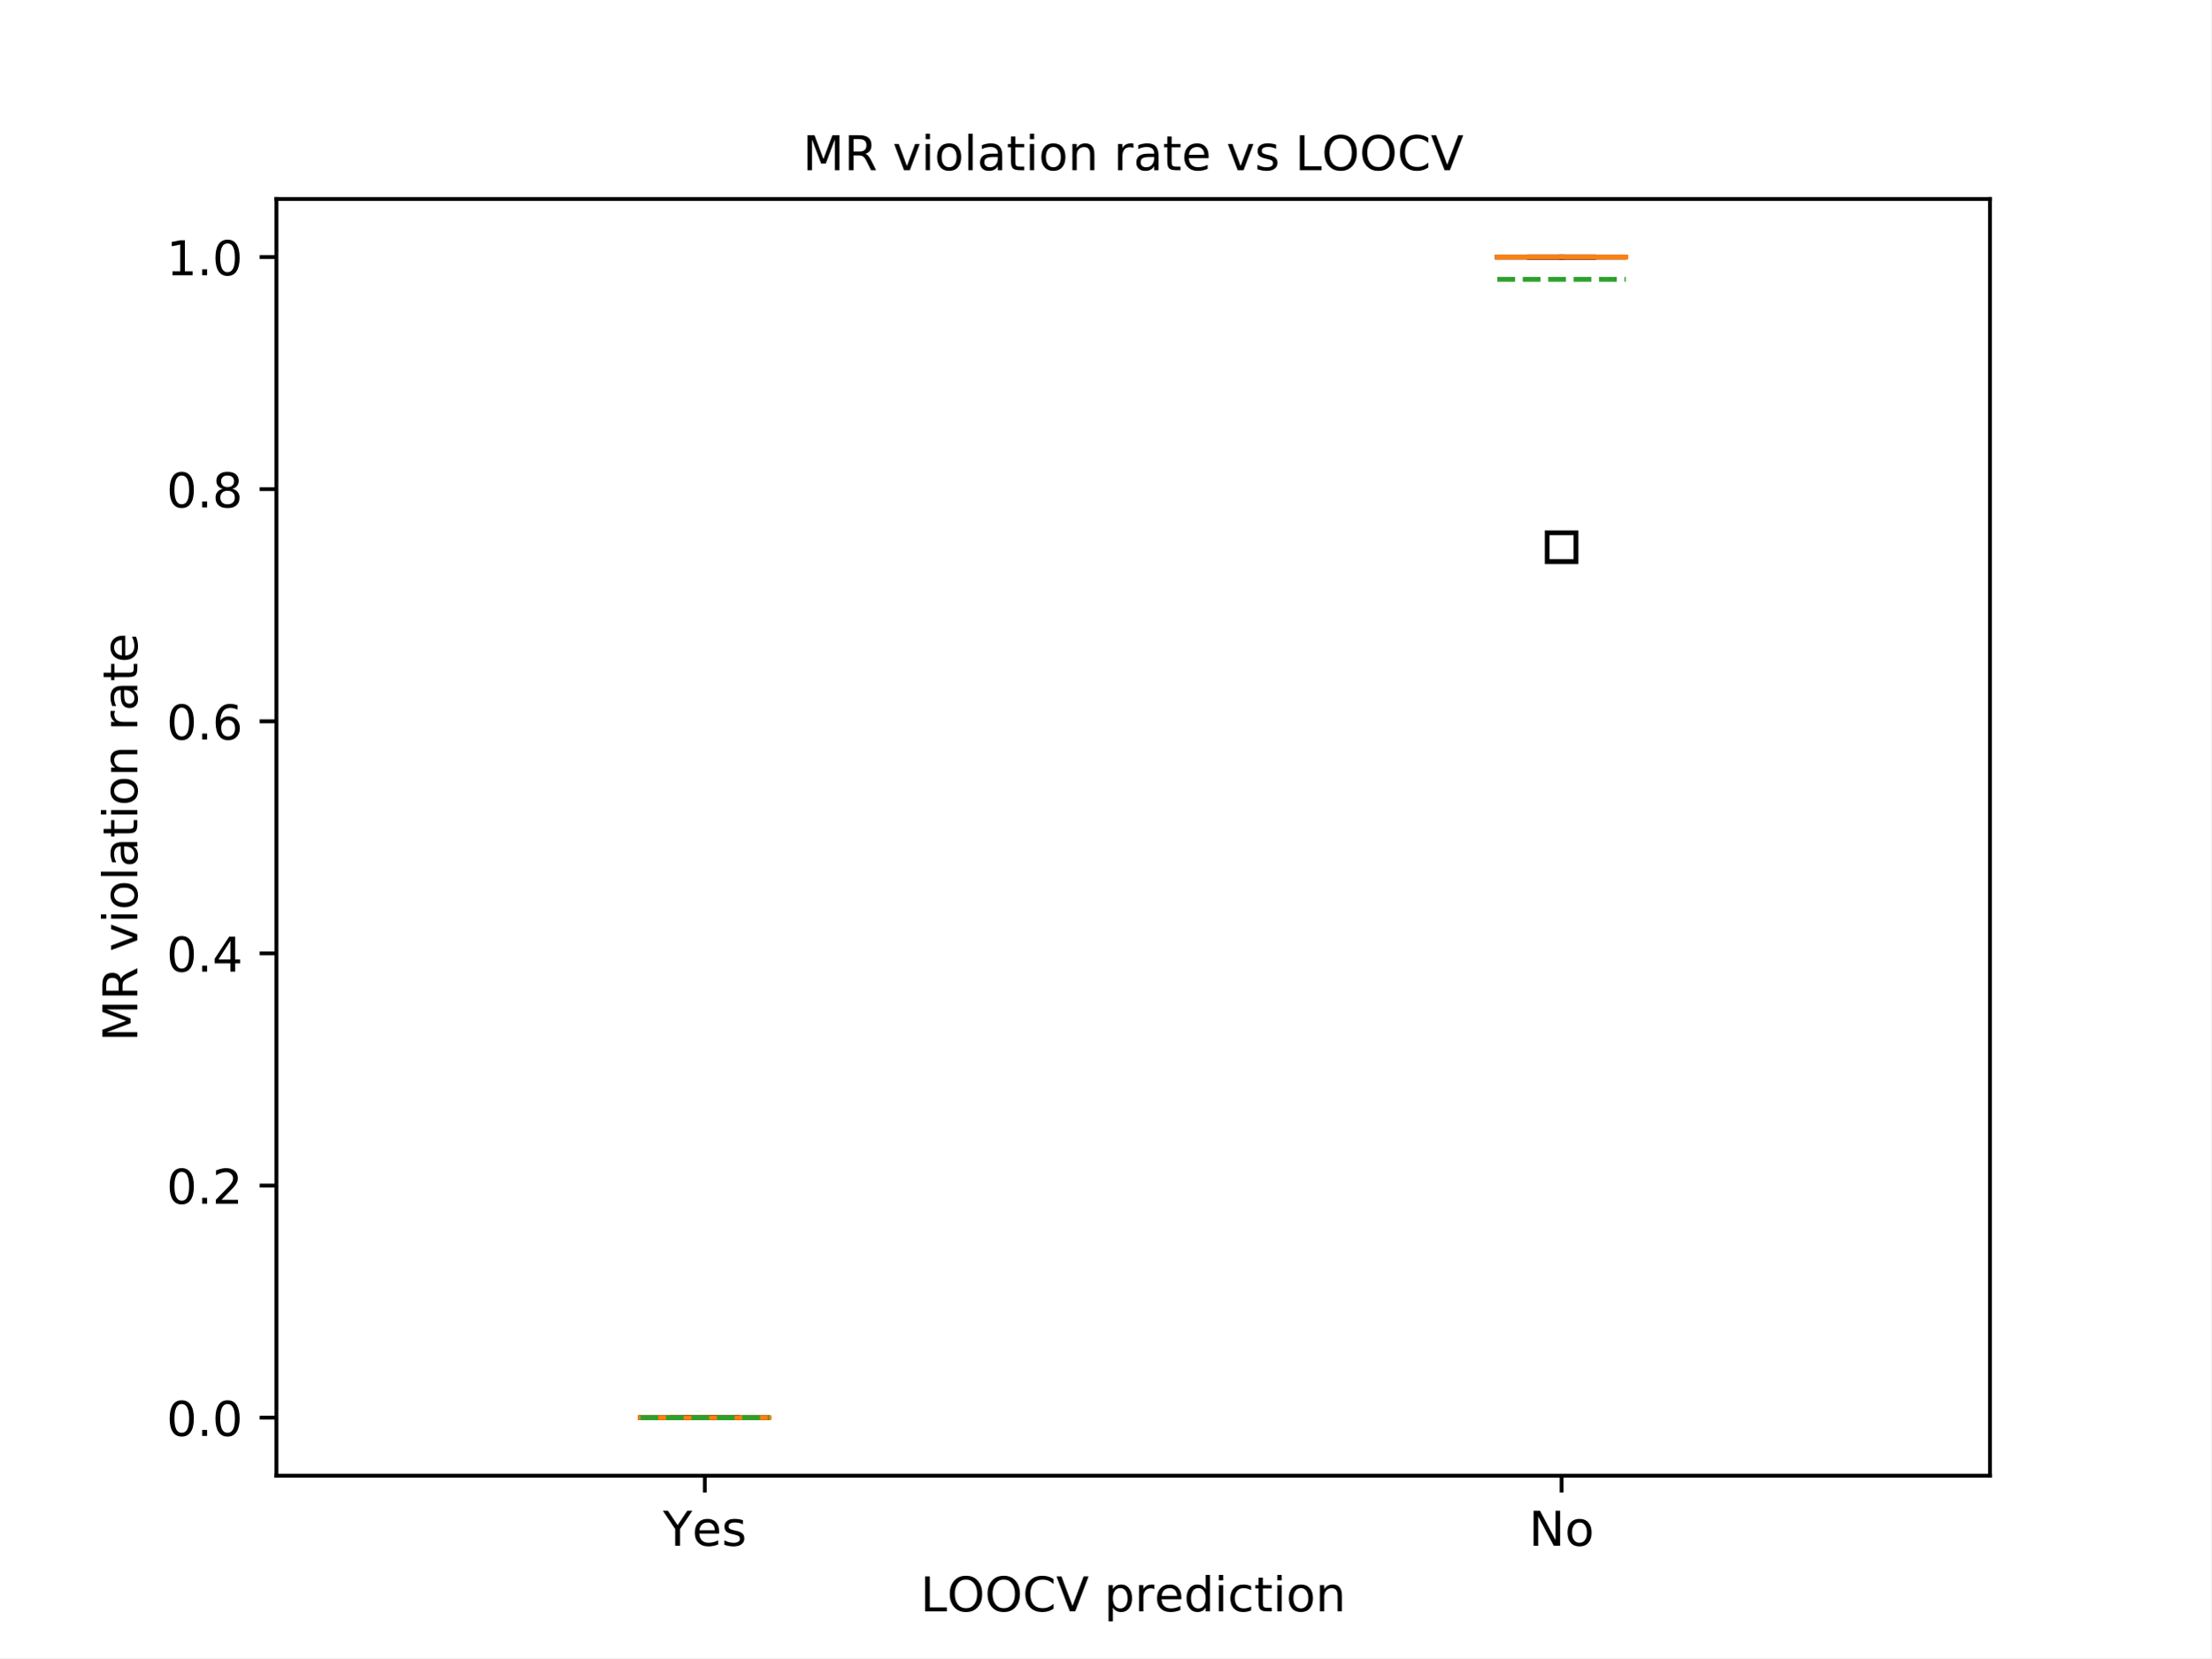
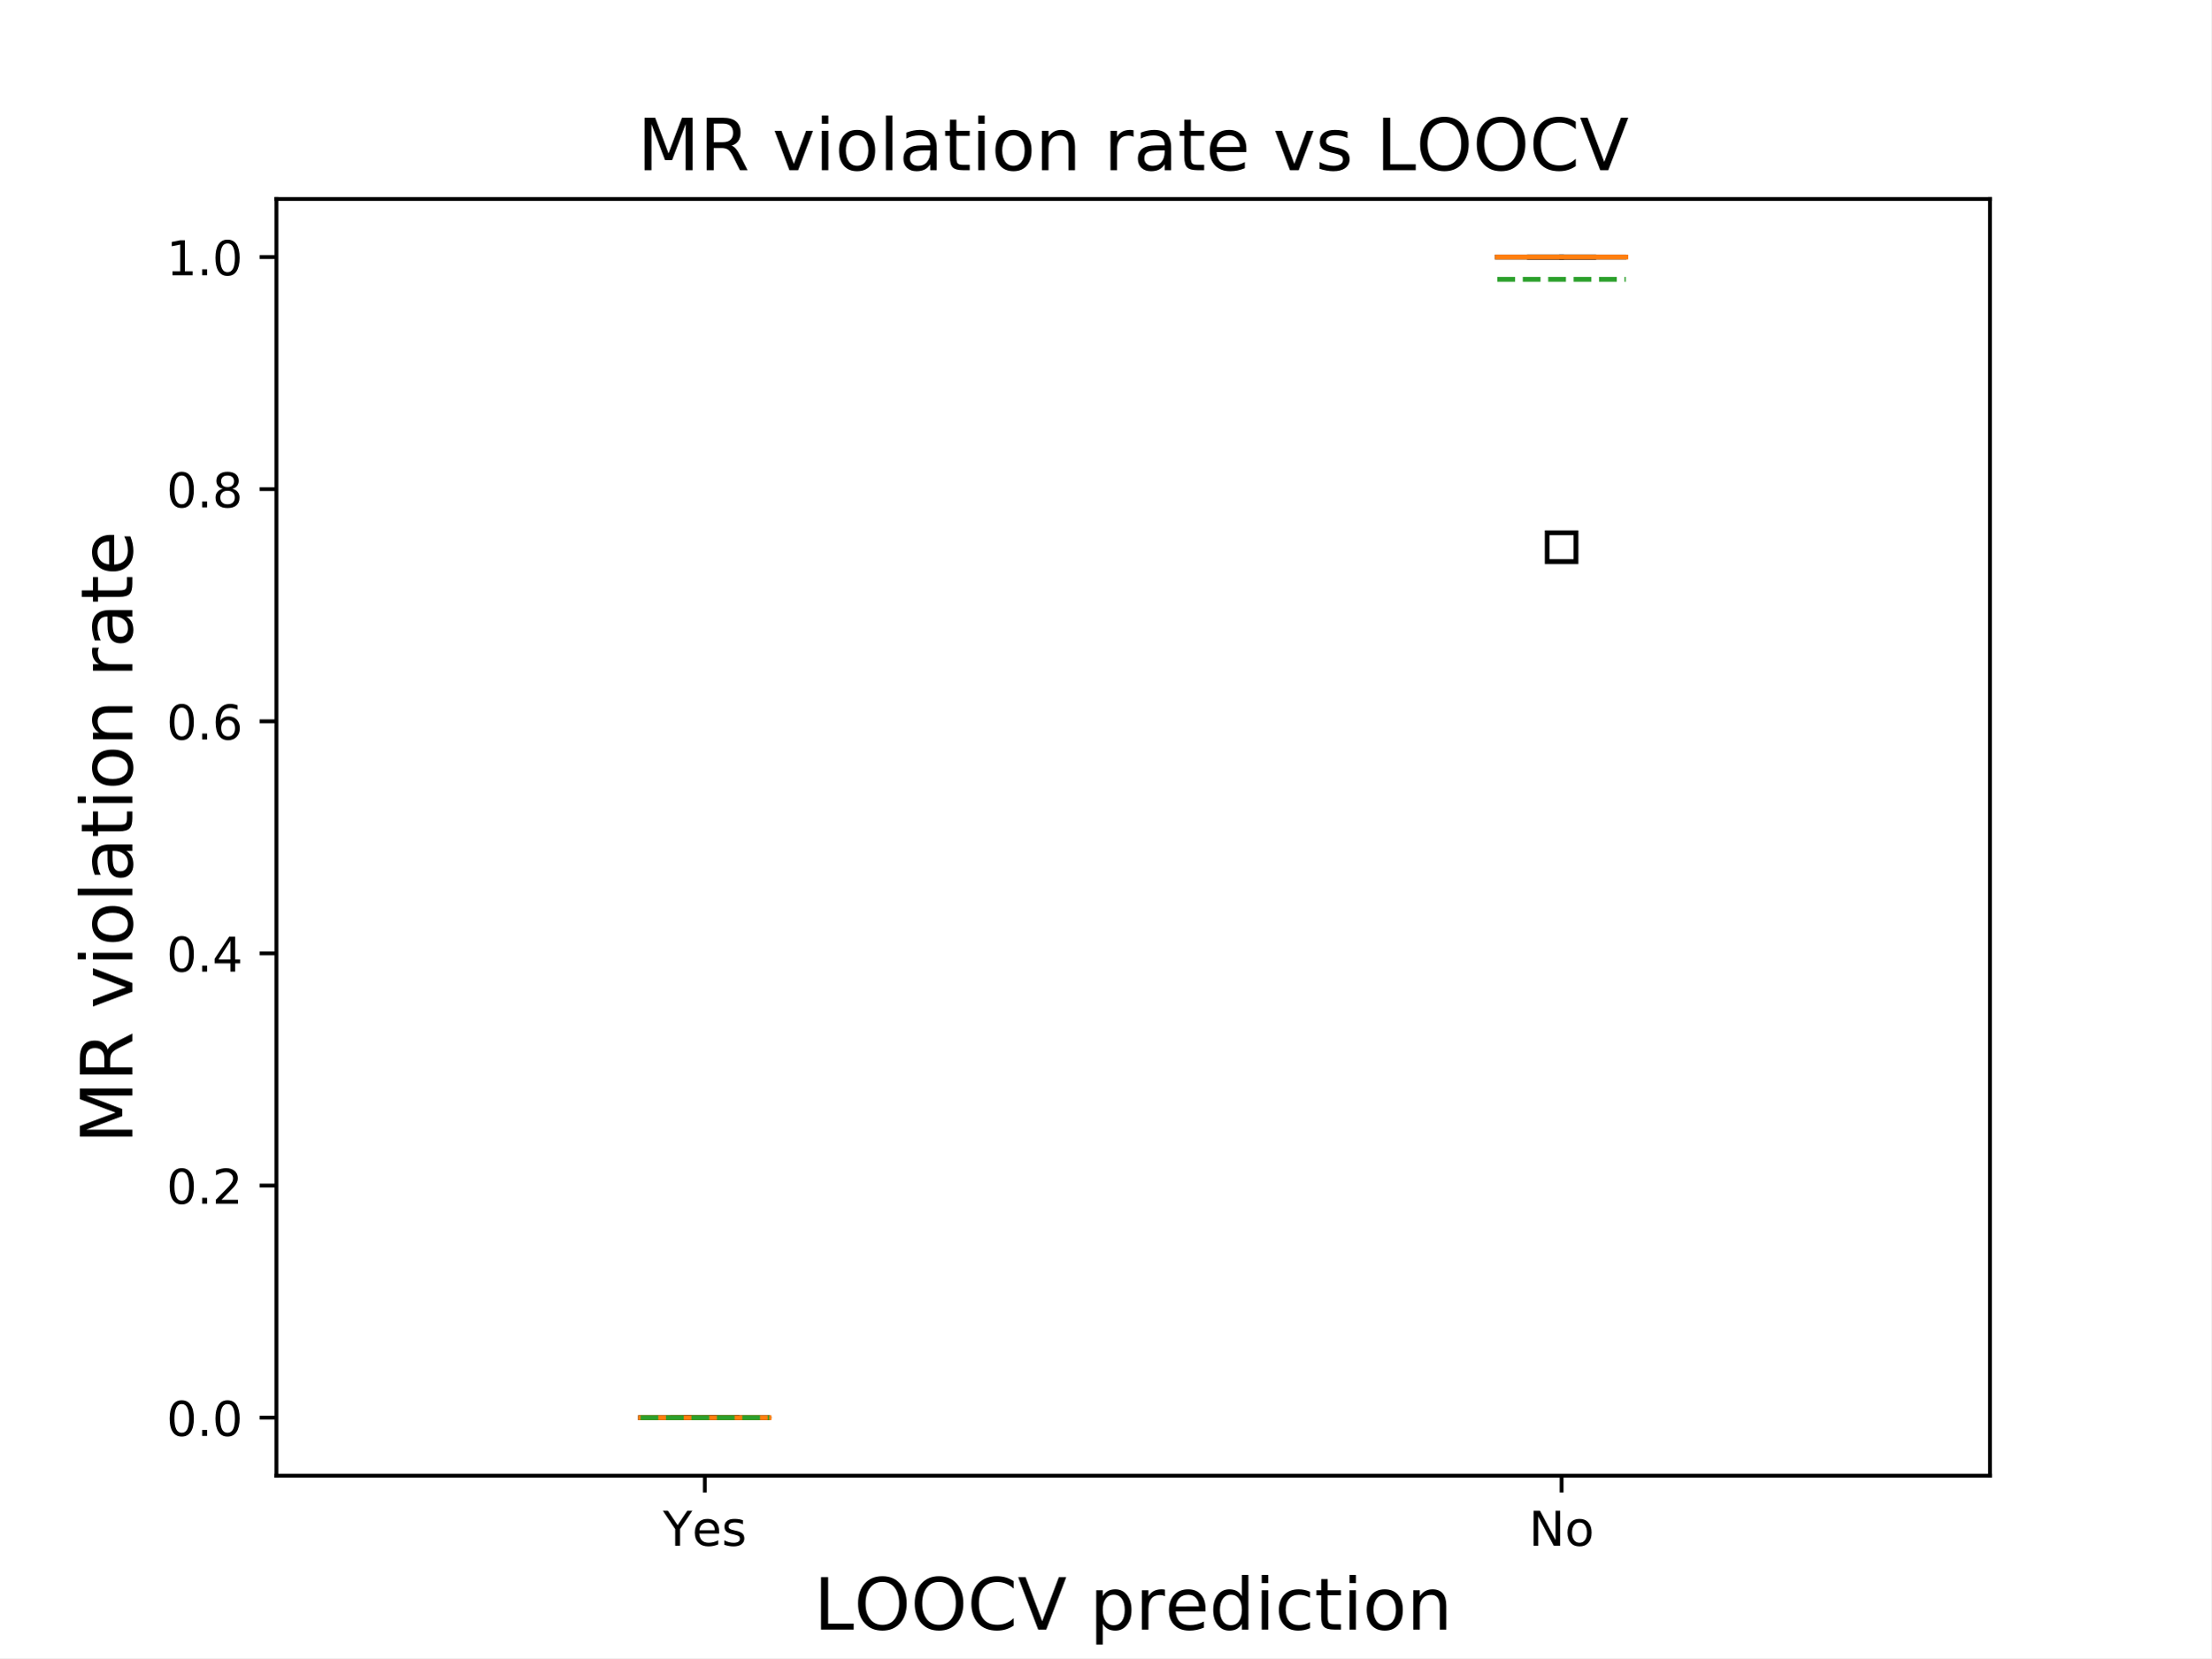
<svg xmlns="http://www.w3.org/2000/svg" xmlns:xlink="http://www.w3.org/1999/xlink" height="345.6pt" version="1.1" viewBox="0 0 460.8 345.6" width="460.8pt">
  <defs>
    <style type="text/css">
*{stroke-linecap:butt;stroke-linejoin:round;}
  </style>
  </defs>
  <g id="figure_1">
    <g id="patch_1">
      <path d="M 0 345.6  L 460.8 345.6  L 460.8 0  L 0 0  z " style="fill:#ffffff;" />
    </g>
    <g id="axes_1">
      <g id="patch_2">
        <path d="M 57.6 307.584  L 414.72 307.584  L 414.72 41.472  L 57.6 41.472  z " style="fill:#ffffff;" />
      </g>
      <g id="matplotlib.axis_1">
        <g id="xtick_1">
          <g id="line2d_1">
            <defs>
-               <path d="M 0 0  L 0 3.5  " id="m7fdc729493" style="stroke:#000000;stroke-width:0.8;" />
-             </defs>
-             <g>
-               <use style="stroke:#000000;stroke-width:0.8;" x="146.88" xlink:href="#m7fdc729493" y="307.584" />
+               <path d="M 0 0  L 0 3.5  " id="mc6f5c81298" style="stroke:#000000;stroke-width:0.8;" />
+             </defs>
+             <g>
+               <use style="stroke:#000000;stroke-width:0.8;" x="146.88" xlink:href="#mc6f5c81298" y="307.584" />
            </g>
          </g>
          <g id="text_1">
            <defs>
              <path d="M -0.203 72.906  L 10.406 72.906  L 30.609 42.922  L 50.688 72.906  L 61.281 72.906  L 35.5 34.719  L 35.5 0  L 25.594 0  L 25.594 34.719  z " id="DejaVuSans-89" />
              <path d="M 56.203 29.594  L 56.203 25.203  L 14.891 25.203  Q 15.484 15.922 20.484 11.062  Q 25.484 6.203 34.422 6.203  Q 39.594 6.203 44.453 7.469  Q 49.312 8.734 54.109 11.281  L 54.109 2.781  Q 49.266 0.734 44.188 -0.344  Q 39.109 -1.422 33.891 -1.422  Q 20.797 -1.422 13.156 6.188  Q 5.516 13.812 5.516 26.812  Q 5.516 40.234 12.766 48.109  Q 20.016 56 32.328 56  Q 43.359 56 49.781 48.891  Q 56.203 41.797 56.203 29.594  z M 47.219 32.234  Q 47.125 39.594 43.094 43.984  Q 39.062 48.391 32.422 48.391  Q 24.906 48.391 20.391 44.141  Q 15.875 39.891 15.188 32.172  z " id="DejaVuSans-101" />
              <path d="M 44.281 53.078  L 44.281 44.578  Q 40.484 46.531 36.375 47.5  Q 32.281 48.484 27.875 48.484  Q 21.188 48.484 17.844 46.438  Q 14.5 44.391 14.5 40.281  Q 14.5 37.156 16.891 35.375  Q 19.281 33.594 26.516 31.984  L 29.594 31.297  Q 39.156 29.25 43.188 25.516  Q 47.219 21.781 47.219 15.094  Q 47.219 7.469 41.188 3.016  Q 35.156 -1.422 24.609 -1.422  Q 20.219 -1.422 15.453 -0.562  Q 10.688 0.297 5.422 2  L 5.422 11.281  Q 10.406 8.688 15.234 7.391  Q 20.062 6.109 24.812 6.109  Q 31.156 6.109 34.562 8.281  Q 37.984 10.453 37.984 14.406  Q 37.984 18.062 35.516 20.016  Q 33.062 21.969 24.703 23.781  L 21.578 24.516  Q 13.234 26.266 9.516 29.906  Q 5.812 33.547 5.812 39.891  Q 5.812 47.609 11.281 51.797  Q 16.75 56 26.812 56  Q 31.781 56 36.172 55.266  Q 40.578 54.547 44.281 53.078  z " id="DejaVuSans-115" />
            </defs>
            <g transform="translate(138.155 322.1824)scale(0.1 -0.1)">
              <use xlink:href="#DejaVuSans-89" />
              <use x="60.881" xlink:href="#DejaVuSans-101" />
              <use x="122.404" xlink:href="#DejaVuSans-115" />
            </g>
          </g>
        </g>
        <g id="xtick_2">
          <g id="line2d_2">
            <g>
-               <use style="stroke:#000000;stroke-width:0.8;" x="325.44" xlink:href="#m7fdc729493" y="307.584" />
+               <use style="stroke:#000000;stroke-width:0.8;" x="325.44" xlink:href="#mc6f5c81298" y="307.584" />
            </g>
          </g>
          <g id="text_2">
            <defs>
              <path d="M 9.812 72.906  L 23.094 72.906  L 55.422 11.922  L 55.422 72.906  L 64.984 72.906  L 64.984 0  L 51.703 0  L 19.391 60.984  L 19.391 0  L 9.812 0  z " id="DejaVuSans-78" />
              <path d="M 30.609 48.391  Q 23.391 48.391 19.188 42.75  Q 14.984 37.109 14.984 27.297  Q 14.984 17.484 19.156 11.844  Q 23.344 6.203 30.609 6.203  Q 37.797 6.203 41.984 11.859  Q 46.188 17.531 46.188 27.297  Q 46.188 37.016 41.984 42.703  Q 37.797 48.391 30.609 48.391  z M 30.609 56  Q 42.328 56 49.016 48.375  Q 55.719 40.766 55.719 27.297  Q 55.719 13.875 49.016 6.219  Q 42.328 -1.422 30.609 -1.422  Q 18.844 -1.422 12.172 6.219  Q 5.516 13.875 5.516 27.297  Q 5.516 40.766 12.172 48.375  Q 18.844 56 30.609 56  z " id="DejaVuSans-111" />
            </defs>
            <g transform="translate(318.64 322.1824)scale(0.1 -0.1)">
              <use xlink:href="#DejaVuSans-78" />
              <use x="74.805" xlink:href="#DejaVuSans-111" />
            </g>
          </g>
        </g>
        <g id="text_3">
          <defs>
            <path d="M 9.812 72.906  L 19.672 72.906  L 19.672 8.297  L 55.172 8.297  L 55.172 0  L 9.812 0  z " id="DejaVuSans-76" />
            <path d="M 39.406 66.219  Q 28.656 66.219 22.328 58.203  Q 16.016 50.203 16.016 36.375  Q 16.016 22.609 22.328 14.594  Q 28.656 6.594 39.406 6.594  Q 50.141 6.594 56.422 14.594  Q 62.703 22.609 62.703 36.375  Q 62.703 50.203 56.422 58.203  Q 50.141 66.219 39.406 66.219  z M 39.406 74.219  Q 54.734 74.219 63.906 63.938  Q 73.094 53.656 73.094 36.375  Q 73.094 19.141 63.906 8.859  Q 54.734 -1.422 39.406 -1.422  Q 24.031 -1.422 14.812 8.828  Q 5.609 19.094 5.609 36.375  Q 5.609 53.656 14.812 63.938  Q 24.031 74.219 39.406 74.219  z " id="DejaVuSans-79" />
            <path d="M 64.406 67.281  L 64.406 56.891  Q 59.422 61.531 53.781 63.812  Q 48.141 66.109 41.797 66.109  Q 29.297 66.109 22.656 58.469  Q 16.016 50.828 16.016 36.375  Q 16.016 21.969 22.656 14.328  Q 29.297 6.688 41.797 6.688  Q 48.141 6.688 53.781 8.984  Q 59.422 11.281 64.406 15.922  L 64.406 5.609  Q 59.234 2.094 53.438 0.328  Q 47.656 -1.422 41.219 -1.422  Q 24.656 -1.422 15.125 8.703  Q 5.609 18.844 5.609 36.375  Q 5.609 53.953 15.125 64.078  Q 24.656 74.219 41.219 74.219  Q 47.75 74.219 53.531 72.484  Q 59.328 70.75 64.406 67.281  z " id="DejaVuSans-67" />
            <path d="M 28.609 0  L 0.781 72.906  L 11.078 72.906  L 34.188 11.531  L 57.328 72.906  L 67.578 72.906  L 39.797 0  z " id="DejaVuSans-86" />
            <path id="DejaVuSans-32" />
            <path d="M 18.109 8.203  L 18.109 -20.797  L 9.078 -20.797  L 9.078 54.688  L 18.109 54.688  L 18.109 46.391  Q 20.953 51.266 25.266 53.625  Q 29.594 56 35.594 56  Q 45.562 56 51.781 48.094  Q 58.016 40.188 58.016 27.297  Q 58.016 14.406 51.781 6.484  Q 45.562 -1.422 35.594 -1.422  Q 29.594 -1.422 25.266 0.953  Q 20.953 3.328 18.109 8.203  z M 48.688 27.297  Q 48.688 37.203 44.609 42.844  Q 40.531 48.484 33.406 48.484  Q 26.266 48.484 22.188 42.844  Q 18.109 37.203 18.109 27.297  Q 18.109 17.391 22.188 11.75  Q 26.266 6.109 33.406 6.109  Q 40.531 6.109 44.609 11.75  Q 48.688 17.391 48.688 27.297  z " id="DejaVuSans-112" />
            <path d="M 41.109 46.297  Q 39.594 47.172 37.812 47.578  Q 36.031 48 33.891 48  Q 26.266 48 22.188 43.047  Q 18.109 38.094 18.109 28.812  L 18.109 0  L 9.078 0  L 9.078 54.688  L 18.109 54.688  L 18.109 46.188  Q 20.953 51.172 25.484 53.578  Q 30.031 56 36.531 56  Q 37.453 56 38.578 55.875  Q 39.703 55.766 41.062 55.516  z " id="DejaVuSans-114" />
            <path d="M 45.406 46.391  L 45.406 75.984  L 54.391 75.984  L 54.391 0  L 45.406 0  L 45.406 8.203  Q 42.578 3.328 38.25 0.953  Q 33.938 -1.422 27.875 -1.422  Q 17.969 -1.422 11.734 6.484  Q 5.516 14.406 5.516 27.297  Q 5.516 40.188 11.734 48.094  Q 17.969 56 27.875 56  Q 33.938 56 38.25 53.625  Q 42.578 51.266 45.406 46.391  z M 14.797 27.297  Q 14.797 17.391 18.875 11.75  Q 22.953 6.109 30.078 6.109  Q 37.203 6.109 41.297 11.75  Q 45.406 17.391 45.406 27.297  Q 45.406 37.203 41.297 42.844  Q 37.203 48.484 30.078 48.484  Q 22.953 48.484 18.875 42.844  Q 14.797 37.203 14.797 27.297  z " id="DejaVuSans-100" />
            <path d="M 9.422 54.688  L 18.406 54.688  L 18.406 0  L 9.422 0  z M 9.422 75.984  L 18.406 75.984  L 18.406 64.594  L 9.422 64.594  z " id="DejaVuSans-105" />
            <path d="M 48.781 52.594  L 48.781 44.188  Q 44.969 46.297 41.141 47.344  Q 37.312 48.391 33.406 48.391  Q 24.656 48.391 19.812 42.844  Q 14.984 37.312 14.984 27.297  Q 14.984 17.281 19.812 11.734  Q 24.656 6.203 33.406 6.203  Q 37.312 6.203 41.141 7.25  Q 44.969 8.297 48.781 10.406  L 48.781 2.094  Q 45.016 0.344 40.984 -0.531  Q 36.969 -1.422 32.422 -1.422  Q 20.062 -1.422 12.781 6.344  Q 5.516 14.109 5.516 27.297  Q 5.516 40.672 12.859 48.328  Q 20.219 56 33.016 56  Q 37.156 56 41.109 55.141  Q 45.062 54.297 48.781 52.594  z " id="DejaVuSans-99" />
            <path d="M 18.312 70.219  L 18.312 54.688  L 36.812 54.688  L 36.812 47.703  L 18.312 47.703  L 18.312 18.016  Q 18.312 11.328 20.141 9.422  Q 21.969 7.516 27.594 7.516  L 36.812 7.516  L 36.812 0  L 27.594 0  Q 17.188 0 13.234 3.875  Q 9.281 7.766 9.281 18.016  L 9.281 47.703  L 2.688 47.703  L 2.688 54.688  L 9.281 54.688  L 9.281 70.219  z " id="DejaVuSans-116" />
            <path d="M 54.891 33.016  L 54.891 0  L 45.906 0  L 45.906 32.719  Q 45.906 40.484 42.875 44.328  Q 39.844 48.188 33.797 48.188  Q 26.516 48.188 22.312 43.547  Q 18.109 38.922 18.109 30.906  L 18.109 0  L 9.078 0  L 9.078 54.688  L 18.109 54.688  L 18.109 46.188  Q 21.344 51.125 25.703 53.562  Q 30.078 56 35.797 56  Q 45.219 56 50.047 50.172  Q 54.891 44.344 54.891 33.016  z " id="DejaVuSans-110" />
          </defs>
-           <g transform="translate(191.8092 335.8606)scale(0.1 -0.1)">
+           <g transform="translate(169.6338 339.6598)scale(0.15 -0.15)">
            <use xlink:href="#DejaVuSans-76" />
            <use x="55.666" xlink:href="#DejaVuSans-79" />
            <use x="134.377" xlink:href="#DejaVuSans-79" />
            <use x="213.088" xlink:href="#DejaVuSans-67" />
            <use x="282.912" xlink:href="#DejaVuSans-86" />
            <use x="351.32" xlink:href="#DejaVuSans-32" />
            <use x="383.107" xlink:href="#DejaVuSans-112" />
            <use x="446.584" xlink:href="#DejaVuSans-114" />
            <use x="487.666" xlink:href="#DejaVuSans-101" />
            <use x="549.189" xlink:href="#DejaVuSans-100" />
            <use x="612.666" xlink:href="#DejaVuSans-105" />
            <use x="640.449" xlink:href="#DejaVuSans-99" />
            <use x="695.43" xlink:href="#DejaVuSans-116" />
            <use x="734.639" xlink:href="#DejaVuSans-105" />
            <use x="762.422" xlink:href="#DejaVuSans-111" />
            <use x="823.604" xlink:href="#DejaVuSans-110" />
          </g>
        </g>
      </g>
      <g id="matplotlib.axis_2">
        <g id="ytick_1">
          <g id="line2d_3">
            <defs>
-               <path d="M 0 0  L -3.5 0  " id="me6f2cbc898" style="stroke:#000000;stroke-width:0.8;" />
-             </defs>
-             <g>
-               <use style="stroke:#000000;stroke-width:0.8;" x="57.6" xlink:href="#me6f2cbc898" y="295.488" />
+               <path d="M 0 0  L -3.5 0  " id="mfcc1d25d97" style="stroke:#000000;stroke-width:0.8;" />
+             </defs>
+             <g>
+               <use style="stroke:#000000;stroke-width:0.8;" x="57.6" xlink:href="#mfcc1d25d97" y="295.488" />
            </g>
          </g>
          <g id="text_4">
            <defs>
              <path d="M 31.781 66.406  Q 24.172 66.406 20.328 58.906  Q 16.5 51.422 16.5 36.375  Q 16.5 21.391 20.328 13.891  Q 24.172 6.391 31.781 6.391  Q 39.453 6.391 43.281 13.891  Q 47.125 21.391 47.125 36.375  Q 47.125 51.422 43.281 58.906  Q 39.453 66.406 31.781 66.406  z M 31.781 74.219  Q 44.047 74.219 50.516 64.516  Q 56.984 54.828 56.984 36.375  Q 56.984 17.969 50.516 8.266  Q 44.047 -1.422 31.781 -1.422  Q 19.531 -1.422 13.062 8.266  Q 6.594 17.969 6.594 36.375  Q 6.594 54.828 13.062 64.516  Q 19.531 74.219 31.781 74.219  z " id="DejaVuSans-48" />
              <path d="M 10.688 12.406  L 21 12.406  L 21 0  L 10.688 0  z " id="DejaVuSans-46" />
            </defs>
            <g transform="translate(34.69687 299.2872)scale(0.1 -0.1)">
              <use xlink:href="#DejaVuSans-48" />
              <use x="63.623" xlink:href="#DejaVuSans-46" />
              <use x="95.41" xlink:href="#DejaVuSans-48" />
            </g>
          </g>
        </g>
        <g id="ytick_2">
          <g id="line2d_4">
            <g>
-               <use style="stroke:#000000;stroke-width:0.8;" x="57.6" xlink:href="#me6f2cbc898" y="247.104" />
+               <use style="stroke:#000000;stroke-width:0.8;" x="57.6" xlink:href="#mfcc1d25d97" y="247.104" />
            </g>
          </g>
          <g id="text_5">
            <defs>
              <path d="M 19.188 8.297  L 53.609 8.297  L 53.609 0  L 7.328 0  L 7.328 8.297  Q 12.938 14.109 22.625 23.891  Q 32.328 33.688 34.812 36.531  Q 39.547 41.844 41.422 45.531  Q 43.312 49.219 43.312 52.781  Q 43.312 58.594 39.234 62.25  Q 35.156 65.922 28.609 65.922  Q 23.969 65.922 18.812 64.312  Q 13.672 62.703 7.812 59.422  L 7.812 69.391  Q 13.766 71.781 18.938 73  Q 24.125 74.219 28.422 74.219  Q 39.75 74.219 46.484 68.547  Q 53.219 62.891 53.219 53.422  Q 53.219 48.922 51.531 44.891  Q 49.859 40.875 45.406 35.406  Q 44.188 33.984 37.641 27.219  Q 31.109 20.453 19.188 8.297  z " id="DejaVuSans-50" />
            </defs>
            <g transform="translate(34.69687 250.9032)scale(0.1 -0.1)">
              <use xlink:href="#DejaVuSans-48" />
              <use x="63.623" xlink:href="#DejaVuSans-46" />
              <use x="95.41" xlink:href="#DejaVuSans-50" />
            </g>
          </g>
        </g>
        <g id="ytick_3">
          <g id="line2d_5">
            <g>
-               <use style="stroke:#000000;stroke-width:0.8;" x="57.6" xlink:href="#me6f2cbc898" y="198.72" />
+               <use style="stroke:#000000;stroke-width:0.8;" x="57.6" xlink:href="#mfcc1d25d97" y="198.72" />
            </g>
          </g>
          <g id="text_6">
            <defs>
              <path d="M 37.797 64.312  L 12.891 25.391  L 37.797 25.391  z M 35.203 72.906  L 47.609 72.906  L 47.609 25.391  L 58.016 25.391  L 58.016 17.188  L 47.609 17.188  L 47.609 0  L 37.797 0  L 37.797 17.188  L 4.891 17.188  L 4.891 26.703  z " id="DejaVuSans-52" />
            </defs>
            <g transform="translate(34.69687 202.5192)scale(0.1 -0.1)">
              <use xlink:href="#DejaVuSans-48" />
              <use x="63.623" xlink:href="#DejaVuSans-46" />
              <use x="95.41" xlink:href="#DejaVuSans-52" />
            </g>
          </g>
        </g>
        <g id="ytick_4">
          <g id="line2d_6">
            <g>
-               <use style="stroke:#000000;stroke-width:0.8;" x="57.6" xlink:href="#me6f2cbc898" y="150.336" />
+               <use style="stroke:#000000;stroke-width:0.8;" x="57.6" xlink:href="#mfcc1d25d97" y="150.336" />
            </g>
          </g>
          <g id="text_7">
            <defs>
              <path d="M 33.016 40.375  Q 26.375 40.375 22.484 35.828  Q 18.609 31.297 18.609 23.391  Q 18.609 15.531 22.484 10.953  Q 26.375 6.391 33.016 6.391  Q 39.656 6.391 43.531 10.953  Q 47.406 15.531 47.406 23.391  Q 47.406 31.297 43.531 35.828  Q 39.656 40.375 33.016 40.375  z M 52.594 71.297  L 52.594 62.312  Q 48.875 64.062 45.094 64.984  Q 41.312 65.922 37.594 65.922  Q 27.828 65.922 22.672 59.328  Q 17.531 52.734 16.797 39.406  Q 19.672 43.656 24.016 45.922  Q 28.375 48.188 33.594 48.188  Q 44.578 48.188 50.953 41.516  Q 57.328 34.859 57.328 23.391  Q 57.328 12.156 50.688 5.359  Q 44.047 -1.422 33.016 -1.422  Q 20.359 -1.422 13.672 8.266  Q 6.984 17.969 6.984 36.375  Q 6.984 53.656 15.188 63.938  Q 23.391 74.219 37.203 74.219  Q 40.922 74.219 44.703 73.484  Q 48.484 72.75 52.594 71.297  z " id="DejaVuSans-54" />
            </defs>
            <g transform="translate(34.69687 154.1352)scale(0.1 -0.1)">
              <use xlink:href="#DejaVuSans-48" />
              <use x="63.623" xlink:href="#DejaVuSans-46" />
              <use x="95.41" xlink:href="#DejaVuSans-54" />
            </g>
          </g>
        </g>
        <g id="ytick_5">
          <g id="line2d_7">
            <g>
-               <use style="stroke:#000000;stroke-width:0.8;" x="57.6" xlink:href="#me6f2cbc898" y="101.952" />
+               <use style="stroke:#000000;stroke-width:0.8;" x="57.6" xlink:href="#mfcc1d25d97" y="101.952" />
            </g>
          </g>
          <g id="text_8">
            <defs>
              <path d="M 31.781 34.625  Q 24.75 34.625 20.719 30.859  Q 16.703 27.094 16.703 20.516  Q 16.703 13.922 20.719 10.156  Q 24.75 6.391 31.781 6.391  Q 38.812 6.391 42.859 10.172  Q 46.922 13.969 46.922 20.516  Q 46.922 27.094 42.891 30.859  Q 38.875 34.625 31.781 34.625  z M 21.922 38.812  Q 15.578 40.375 12.031 44.719  Q 8.5 49.078 8.5 55.328  Q 8.5 64.062 14.719 69.141  Q 20.953 74.219 31.781 74.219  Q 42.672 74.219 48.875 69.141  Q 55.078 64.062 55.078 55.328  Q 55.078 49.078 51.531 44.719  Q 48 40.375 41.703 38.812  Q 48.828 37.156 52.797 32.312  Q 56.781 27.484 56.781 20.516  Q 56.781 9.906 50.312 4.234  Q 43.844 -1.422 31.781 -1.422  Q 19.734 -1.422 13.25 4.234  Q 6.781 9.906 6.781 20.516  Q 6.781 27.484 10.781 32.312  Q 14.797 37.156 21.922 38.812  z M 18.312 54.391  Q 18.312 48.734 21.844 45.562  Q 25.391 42.391 31.781 42.391  Q 38.141 42.391 41.719 45.562  Q 45.312 48.734 45.312 54.391  Q 45.312 60.062 41.719 63.234  Q 38.141 66.406 31.781 66.406  Q 25.391 66.406 21.844 63.234  Q 18.312 60.062 18.312 54.391  z " id="DejaVuSans-56" />
            </defs>
            <g transform="translate(34.69687 105.7512)scale(0.1 -0.1)">
              <use xlink:href="#DejaVuSans-48" />
              <use x="63.623" xlink:href="#DejaVuSans-46" />
              <use x="95.41" xlink:href="#DejaVuSans-56" />
            </g>
          </g>
        </g>
        <g id="ytick_6">
          <g id="line2d_8">
            <g>
-               <use style="stroke:#000000;stroke-width:0.8;" x="57.6" xlink:href="#me6f2cbc898" y="53.568" />
+               <use style="stroke:#000000;stroke-width:0.8;" x="57.6" xlink:href="#mfcc1d25d97" y="53.568" />
            </g>
          </g>
          <g id="text_9">
            <defs>
              <path d="M 12.406 8.297  L 28.516 8.297  L 28.516 63.922  L 10.984 60.406  L 10.984 69.391  L 28.422 72.906  L 38.281 72.906  L 38.281 8.297  L 54.391 8.297  L 54.391 0  L 12.406 0  z " id="DejaVuSans-49" />
            </defs>
            <g transform="translate(34.69687 57.36722)scale(0.1 -0.1)">
              <use xlink:href="#DejaVuSans-49" />
              <use x="63.623" xlink:href="#DejaVuSans-46" />
              <use x="95.41" xlink:href="#DejaVuSans-48" />
            </g>
          </g>
        </g>
        <g id="text_10">
          <defs>
            <path d="M 9.812 72.906  L 24.516 72.906  L 43.109 23.297  L 61.812 72.906  L 76.516 72.906  L 76.516 0  L 66.891 0  L 66.891 64.016  L 48.094 14.016  L 38.188 14.016  L 19.391 64.016  L 19.391 0  L 9.812 0  z " id="DejaVuSans-77" />
            <path d="M 44.391 34.188  Q 47.562 33.109 50.562 29.594  Q 53.562 26.078 56.594 19.922  L 66.609 0  L 56 0  L 46.688 18.703  Q 43.062 26.031 39.672 28.422  Q 36.281 30.812 30.422 30.812  L 19.672 30.812  L 19.672 0  L 9.812 0  L 9.812 72.906  L 32.078 72.906  Q 44.578 72.906 50.734 67.672  Q 56.891 62.453 56.891 51.906  Q 56.891 45.016 53.688 40.469  Q 50.484 35.938 44.391 34.188  z M 19.672 64.797  L 19.672 38.922  L 32.078 38.922  Q 39.203 38.922 42.844 42.219  Q 46.484 45.516 46.484 51.906  Q 46.484 58.297 42.844 61.547  Q 39.203 64.797 32.078 64.797  z " id="DejaVuSans-82" />
            <path d="M 2.984 54.688  L 12.5 54.688  L 29.594 8.797  L 46.688 54.688  L 56.203 54.688  L 35.688 0  L 23.484 0  z " id="DejaVuSans-118" />
            <path d="M 9.422 75.984  L 18.406 75.984  L 18.406 0  L 9.422 0  z " id="DejaVuSans-108" />
            <path d="M 34.281 27.484  Q 23.391 27.484 19.188 25  Q 14.984 22.516 14.984 16.5  Q 14.984 11.719 18.141 8.906  Q 21.297 6.109 26.703 6.109  Q 34.188 6.109 38.703 11.406  Q 43.219 16.703 43.219 25.484  L 43.219 27.484  z M 52.203 31.203  L 52.203 0  L 43.219 0  L 43.219 8.297  Q 40.141 3.328 35.547 0.953  Q 30.953 -1.422 24.312 -1.422  Q 15.922 -1.422 10.953 3.297  Q 6 8.016 6 15.922  Q 6 25.141 12.172 29.828  Q 18.359 34.516 30.609 34.516  L 43.219 34.516  L 43.219 35.406  Q 43.219 41.609 39.141 45  Q 35.062 48.391 27.688 48.391  Q 23 48.391 18.547 47.266  Q 14.109 46.141 10.016 43.891  L 10.016 52.203  Q 14.938 54.109 19.578 55.047  Q 24.219 56 28.609 56  Q 40.484 56 46.344 49.844  Q 52.203 43.703 52.203 31.203  z " id="DejaVuSans-97" />
          </defs>
-           <g transform="translate(28.61719 217.0889)rotate(-90)scale(0.1 -0.1)">
+           <g transform="translate(27.57734 238.3694)rotate(-90)scale(0.15 -0.15)">
            <use xlink:href="#DejaVuSans-77" />
            <use x="86.279" xlink:href="#DejaVuSans-82" />
            <use x="155.762" xlink:href="#DejaVuSans-32" />
            <use x="187.549" xlink:href="#DejaVuSans-118" />
            <use x="246.729" xlink:href="#DejaVuSans-105" />
            <use x="274.512" xlink:href="#DejaVuSans-111" />
            <use x="335.693" xlink:href="#DejaVuSans-108" />
            <use x="363.477" xlink:href="#DejaVuSans-97" />
            <use x="424.756" xlink:href="#DejaVuSans-116" />
            <use x="463.965" xlink:href="#DejaVuSans-105" />
            <use x="491.748" xlink:href="#DejaVuSans-111" />
            <use x="552.93" xlink:href="#DejaVuSans-110" />
            <use x="616.309" xlink:href="#DejaVuSans-32" />
            <use x="648.096" xlink:href="#DejaVuSans-114" />
            <use x="689.209" xlink:href="#DejaVuSans-97" />
            <use x="750.488" xlink:href="#DejaVuSans-116" />
            <use x="789.697" xlink:href="#DejaVuSans-101" />
          </g>
        </g>
      </g>
      <g id="line2d_9">
-         <path clip-path="url(#pb3bd466438)" d="M 133.488 295.488  L 160.272 295.488  L 160.272 295.488  L 133.488 295.488  L 133.488 295.488  " style="fill:none;stroke:#000000;stroke-linecap:square;" />
+         <path clip-path="url(#pd898d648c1)" d="M 133.488 295.488  L 160.272 295.488  L 160.272 295.488  L 133.488 295.488  L 133.488 295.488  " style="fill:none;stroke:#000000;stroke-linecap:square;" />
      </g>
      <g id="line2d_10">
-         <path clip-path="url(#pb3bd466438)" d="M 146.88 295.488  L 146.88 295.488  " style="fill:none;stroke:#000000;stroke-linecap:square;" />
+         <path clip-path="url(#pd898d648c1)" d="M 146.88 295.488  L 146.88 295.488  " style="fill:none;stroke:#000000;stroke-linecap:square;" />
      </g>
      <g id="line2d_11">
-         <path clip-path="url(#pb3bd466438)" d="M 146.88 295.488  L 146.88 295.488  " style="fill:none;stroke:#000000;stroke-linecap:square;" />
+         <path clip-path="url(#pd898d648c1)" d="M 146.88 295.488  L 146.88 295.488  " style="fill:none;stroke:#000000;stroke-linecap:square;" />
      </g>
      <g id="line2d_12">
-         <path clip-path="url(#pb3bd466438)" d="M 140.184 295.488  L 153.576 295.488  " style="fill:none;stroke:#000000;stroke-linecap:square;" />
+         <path clip-path="url(#pd898d648c1)" d="M 140.184 295.488  L 153.576 295.488  " style="fill:none;stroke:#000000;stroke-linecap:square;" />
      </g>
      <g id="line2d_13">
-         <path clip-path="url(#pb3bd466438)" d="M 140.184 295.488  L 153.576 295.488  " style="fill:none;stroke:#000000;stroke-linecap:square;" />
+         <path clip-path="url(#pd898d648c1)" d="M 140.184 295.488  L 153.576 295.488  " style="fill:none;stroke:#000000;stroke-linecap:square;" />
      </g>
      <g id="line2d_14" />
      <g id="line2d_15">
-         <path clip-path="url(#pb3bd466438)" d="M 312.048 53.568  L 338.832 53.568  L 338.832 53.568  L 312.048 53.568  L 312.048 53.568  " style="fill:none;stroke:#000000;stroke-linecap:square;" />
+         <path clip-path="url(#pd898d648c1)" d="M 312.048 53.568  L 338.832 53.568  L 338.832 53.568  L 312.048 53.568  L 312.048 53.568  " style="fill:none;stroke:#000000;stroke-linecap:square;" />
      </g>
      <g id="line2d_16">
-         <path clip-path="url(#pb3bd466438)" d="M 325.44 53.568  L 325.44 53.568  " style="fill:none;stroke:#000000;stroke-linecap:square;" />
+         <path clip-path="url(#pd898d648c1)" d="M 325.44 53.568  L 325.44 53.568  " style="fill:none;stroke:#000000;stroke-linecap:square;" />
      </g>
      <g id="line2d_17">
-         <path clip-path="url(#pb3bd466438)" d="M 325.44 53.568  L 325.44 53.568  " style="fill:none;stroke:#000000;stroke-linecap:square;" />
+         <path clip-path="url(#pd898d648c1)" d="M 325.44 53.568  L 325.44 53.568  " style="fill:none;stroke:#000000;stroke-linecap:square;" />
      </g>
      <g id="line2d_18">
-         <path clip-path="url(#pb3bd466438)" d="M 318.744 53.568  L 332.136 53.568  " style="fill:none;stroke:#000000;stroke-linecap:square;" />
+         <path clip-path="url(#pd898d648c1)" d="M 318.744 53.568  L 332.136 53.568  " style="fill:none;stroke:#000000;stroke-linecap:square;" />
      </g>
      <g id="line2d_19">
-         <path clip-path="url(#pb3bd466438)" d="M 318.744 53.568  L 332.136 53.568  " style="fill:none;stroke:#000000;stroke-linecap:square;" />
+         <path clip-path="url(#pd898d648c1)" d="M 318.744 53.568  L 332.136 53.568  " style="fill:none;stroke:#000000;stroke-linecap:square;" />
      </g>
      <g id="line2d_20">
        <defs>
-           <path d="M -3 3  L 3 3  L 3 -3  L -3 -3  z " id="m56da433e1b" style="stroke:#000000;stroke-linejoin:miter;" />
+           <path d="M -3 3  L 3 3  L 3 -3  L -3 -3  z " id="mbb2d65b4df" style="stroke:#000000;stroke-linejoin:miter;" />
        </defs>
-         <g clip-path="url(#pb3bd466438)">
-           <use style="fill-opacity:0;stroke:#000000;stroke-linejoin:miter;" x="325.44" xlink:href="#m56da433e1b" y="114.048" />
+         <g clip-path="url(#pd898d648c1)">
+           <use style="fill-opacity:0;stroke:#000000;stroke-linejoin:miter;" x="325.44" xlink:href="#mbb2d65b4df" y="114.048" />
        </g>
      </g>
      <g id="line2d_21">
-         <path clip-path="url(#pb3bd466438)" d="M 133.488 295.488  L 160.272 295.488  " style="fill:none;stroke:#ff7f0e;stroke-linecap:square;" />
+         <path clip-path="url(#pd898d648c1)" d="M 133.488 295.488  L 160.272 295.488  " style="fill:none;stroke:#ff7f0e;stroke-linecap:square;" />
      </g>
      <g id="line2d_22">
-         <path clip-path="url(#pb3bd466438)" d="M 133.488 295.488  L 160.272 295.488  " style="fill:none;stroke:#2ca02c;stroke-dasharray:3.7,1.6;stroke-dashoffset:0;" />
+         <path clip-path="url(#pd898d648c1)" d="M 133.488 295.488  L 160.272 295.488  " style="fill:none;stroke:#2ca02c;stroke-dasharray:3.7,1.6;stroke-dashoffset:0;" />
      </g>
      <g id="line2d_23">
-         <path clip-path="url(#pb3bd466438)" d="M 312.048 53.568  L 338.832 53.568  " style="fill:none;stroke:#ff7f0e;stroke-linecap:square;" />
+         <path clip-path="url(#pd898d648c1)" d="M 312.048 53.568  L 338.832 53.568  " style="fill:none;stroke:#ff7f0e;stroke-linecap:square;" />
      </g>
      <g id="line2d_24">
-         <path clip-path="url(#pb3bd466438)" d="M 312.048 58.22  L 338.832 58.22  " style="fill:none;stroke:#2ca02c;stroke-dasharray:3.7,1.6;stroke-dashoffset:0;" />
+         <path clip-path="url(#pd898d648c1)" d="M 312.048 58.22  L 338.832 58.22  " style="fill:none;stroke:#2ca02c;stroke-dasharray:3.7,1.6;stroke-dashoffset:0;" />
      </g>
      <g id="patch_3">
        <path d="M 57.6 307.584  L 57.6 41.472  " style="fill:none;stroke:#000000;stroke-linecap:square;stroke-linejoin:miter;stroke-width:0.8;" />
      </g>
      <g id="patch_4">
        <path d="M 414.72 307.584  L 414.72 41.472  " style="fill:none;stroke:#000000;stroke-linecap:square;stroke-linejoin:miter;stroke-width:0.8;" />
      </g>
      <g id="patch_5">
        <path d="M 57.6 307.584  L 414.72 307.584  " style="fill:none;stroke:#000000;stroke-linecap:square;stroke-linejoin:miter;stroke-width:0.8;" />
      </g>
      <g id="patch_6">
        <path d="M 57.6 41.472  L 414.72 41.472  " style="fill:none;stroke:#000000;stroke-linecap:square;stroke-linejoin:miter;stroke-width:0.8;" />
      </g>
      <g id="text_11">
-         <g transform="translate(167.2897 35.472)scale(0.1 -0.1)">
+         <g transform="translate(132.8545 35.472)scale(0.15 -0.15)">
          <use xlink:href="#DejaVuSans-77" />
          <use x="86.279" xlink:href="#DejaVuSans-82" />
          <use x="155.762" xlink:href="#DejaVuSans-32" />
          <use x="187.549" xlink:href="#DejaVuSans-118" />
          <use x="246.729" xlink:href="#DejaVuSans-105" />
          <use x="274.512" xlink:href="#DejaVuSans-111" />
          <use x="335.693" xlink:href="#DejaVuSans-108" />
          <use x="363.477" xlink:href="#DejaVuSans-97" />
          <use x="424.756" xlink:href="#DejaVuSans-116" />
          <use x="463.965" xlink:href="#DejaVuSans-105" />
          <use x="491.748" xlink:href="#DejaVuSans-111" />
          <use x="552.93" xlink:href="#DejaVuSans-110" />
          <use x="616.309" xlink:href="#DejaVuSans-32" />
          <use x="648.096" xlink:href="#DejaVuSans-114" />
          <use x="689.209" xlink:href="#DejaVuSans-97" />
          <use x="750.488" xlink:href="#DejaVuSans-116" />
          <use x="789.697" xlink:href="#DejaVuSans-101" />
          <use x="851.221" xlink:href="#DejaVuSans-32" />
          <use x="883.008" xlink:href="#DejaVuSans-118" />
          <use x="942.188" xlink:href="#DejaVuSans-115" />
          <use x="994.287" xlink:href="#DejaVuSans-32" />
          <use x="1026.074" xlink:href="#DejaVuSans-76" />
          <use x="1081.74" xlink:href="#DejaVuSans-79" />
          <use x="1160.451" xlink:href="#DejaVuSans-79" />
          <use x="1239.162" xlink:href="#DejaVuSans-67" />
          <use x="1308.986" xlink:href="#DejaVuSans-86" />
        </g>
      </g>
    </g>
  </g>
  <defs>
-     <clipPath id="pb3bd466438">
+     <clipPath id="pd898d648c1">
      <rect height="266.112" width="357.12" x="57.6" y="41.472" />
    </clipPath>
  </defs>
</svg>
